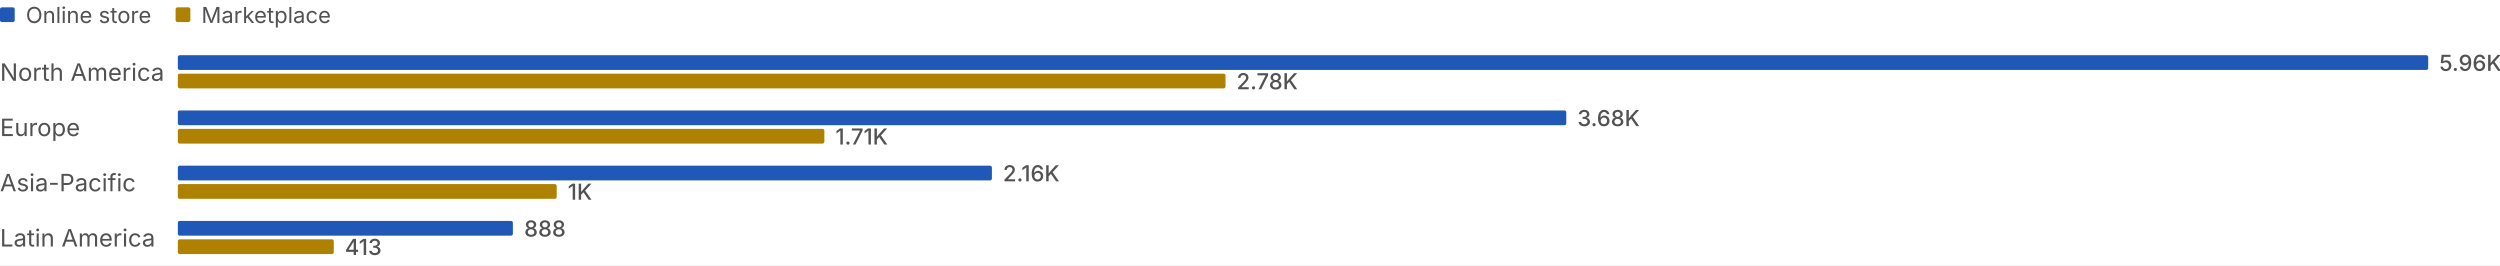
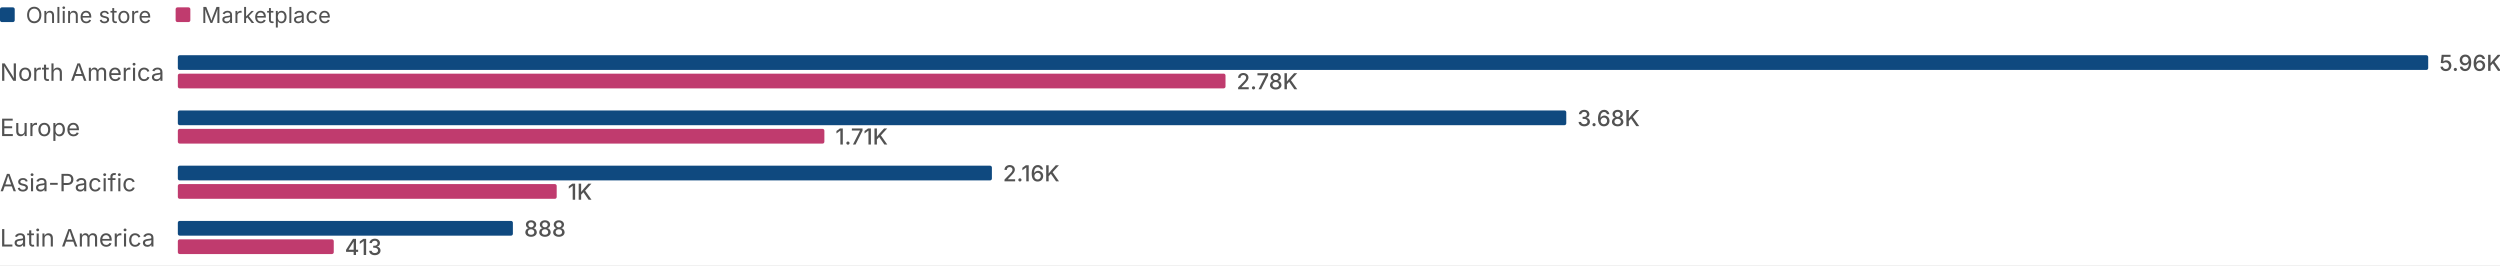
<svg xmlns="http://www.w3.org/2000/svg" font-family="IBM Plex Sans, system-ui, -apple-system, &quot;Segoe UI&quot;, sans-serif" width="1358" height="144" viewBox="0 0 1358 144" role="img" aria-label="Orders by region and channel" data-hm-kind="bar" data-hm-o="h" data-hm-band="24,144,4" data-hm-plot="0,24,1358,144">
  <rect width="1358" height="144" fill="#ffffff" />
  <g class="hm-key">
-     <rect x="0" y="4" width="8" height="8" rx="1" fill="#1f58b6" />
+     <rect x="0" y="4" width="8" height="8" rx="1" fill="#0f497f" />
    <text x="14" y="12.5" font-size="12" fill="#525252">Online store</text>
-     <rect x="95.4" y="4" width="8" height="8" rx="1" fill="#ae8100" />
+     <rect x="95.4" y="4" width="8" height="8" rx="1" fill="#c03b6e" />
    <text x="109.4" y="12.5" font-size="12" fill="#525252">Marketplace</text>
  </g>
  <text x="0" y="43.9" font-size="13" fill="#525252">North America</text>
-   <rect x="96.6" y="30" width="1222.4" height="8" rx="1" fill="#1f58b6" />
+   <rect x="96.6" y="30" width="1222.4" height="8" rx="1" fill="#0f497f" />
  <text x="1325" y="38.5" font-size="12" font-weight="500" fill="#525252">5.96K</text>
-   <rect x="96.6" y="40" width="569.1" height="8" rx="1" fill="#ae8100" />
+   <rect x="96.6" y="40" width="569.1" height="8" rx="1" fill="#c03b6e" />
  <text x="671.7" y="48.5" font-size="12" font-weight="500" fill="#525252">2.78K</text>
  <text x="0" y="73.9" font-size="13" fill="#525252">Europe</text>
-   <rect x="96.6" y="60" width="754.2" height="8" rx="1" fill="#1f58b6" />
+   <rect x="96.6" y="60" width="754.2" height="8" rx="1" fill="#0f497f" />
  <text x="856.8" y="68.5" font-size="12" font-weight="500" fill="#525252">3.68K</text>
-   <rect x="96.6" y="70" width="351.2" height="8" rx="1" fill="#ae8100" />
+   <rect x="96.6" y="70" width="351.2" height="8" rx="1" fill="#c03b6e" />
  <text x="453.8" y="78.5" font-size="12" font-weight="500" fill="#525252">1.71K</text>
  <text x="0" y="103.9" font-size="13" fill="#525252">Asia-Pacific</text>
-   <rect x="96.6" y="90" width="442.2" height="8" rx="1" fill="#1f58b6" />
+   <rect x="96.6" y="90" width="442.2" height="8" rx="1" fill="#0f497f" />
  <text x="544.8" y="98.5" font-size="12" font-weight="500" fill="#525252">2.16K</text>
-   <rect x="96.6" y="100" width="205.8" height="8" rx="1" fill="#ae8100" />
+   <rect x="96.6" y="100" width="205.8" height="8" rx="1" fill="#c03b6e" />
  <text x="308.4" y="108.5" font-size="12" font-weight="500" fill="#525252">1K</text>
  <text x="0" y="133.9" font-size="13" fill="#525252">Latin America</text>
-   <rect x="96.6" y="120" width="182" height="8" rx="1" fill="#1f58b6" />
+   <rect x="96.6" y="120" width="182" height="8" rx="1" fill="#0f497f" />
  <text x="284.7" y="128.5" font-size="12" font-weight="500" fill="#525252">888</text>
-   <rect x="96.6" y="130" width="84.7" height="8" rx="1" fill="#ae8100" />
+   <rect x="96.6" y="130" width="84.7" height="8" rx="1" fill="#c03b6e" />
  <text x="187.3" y="138.5" font-size="12" font-weight="500" fill="#525252">413</text>
</svg>
